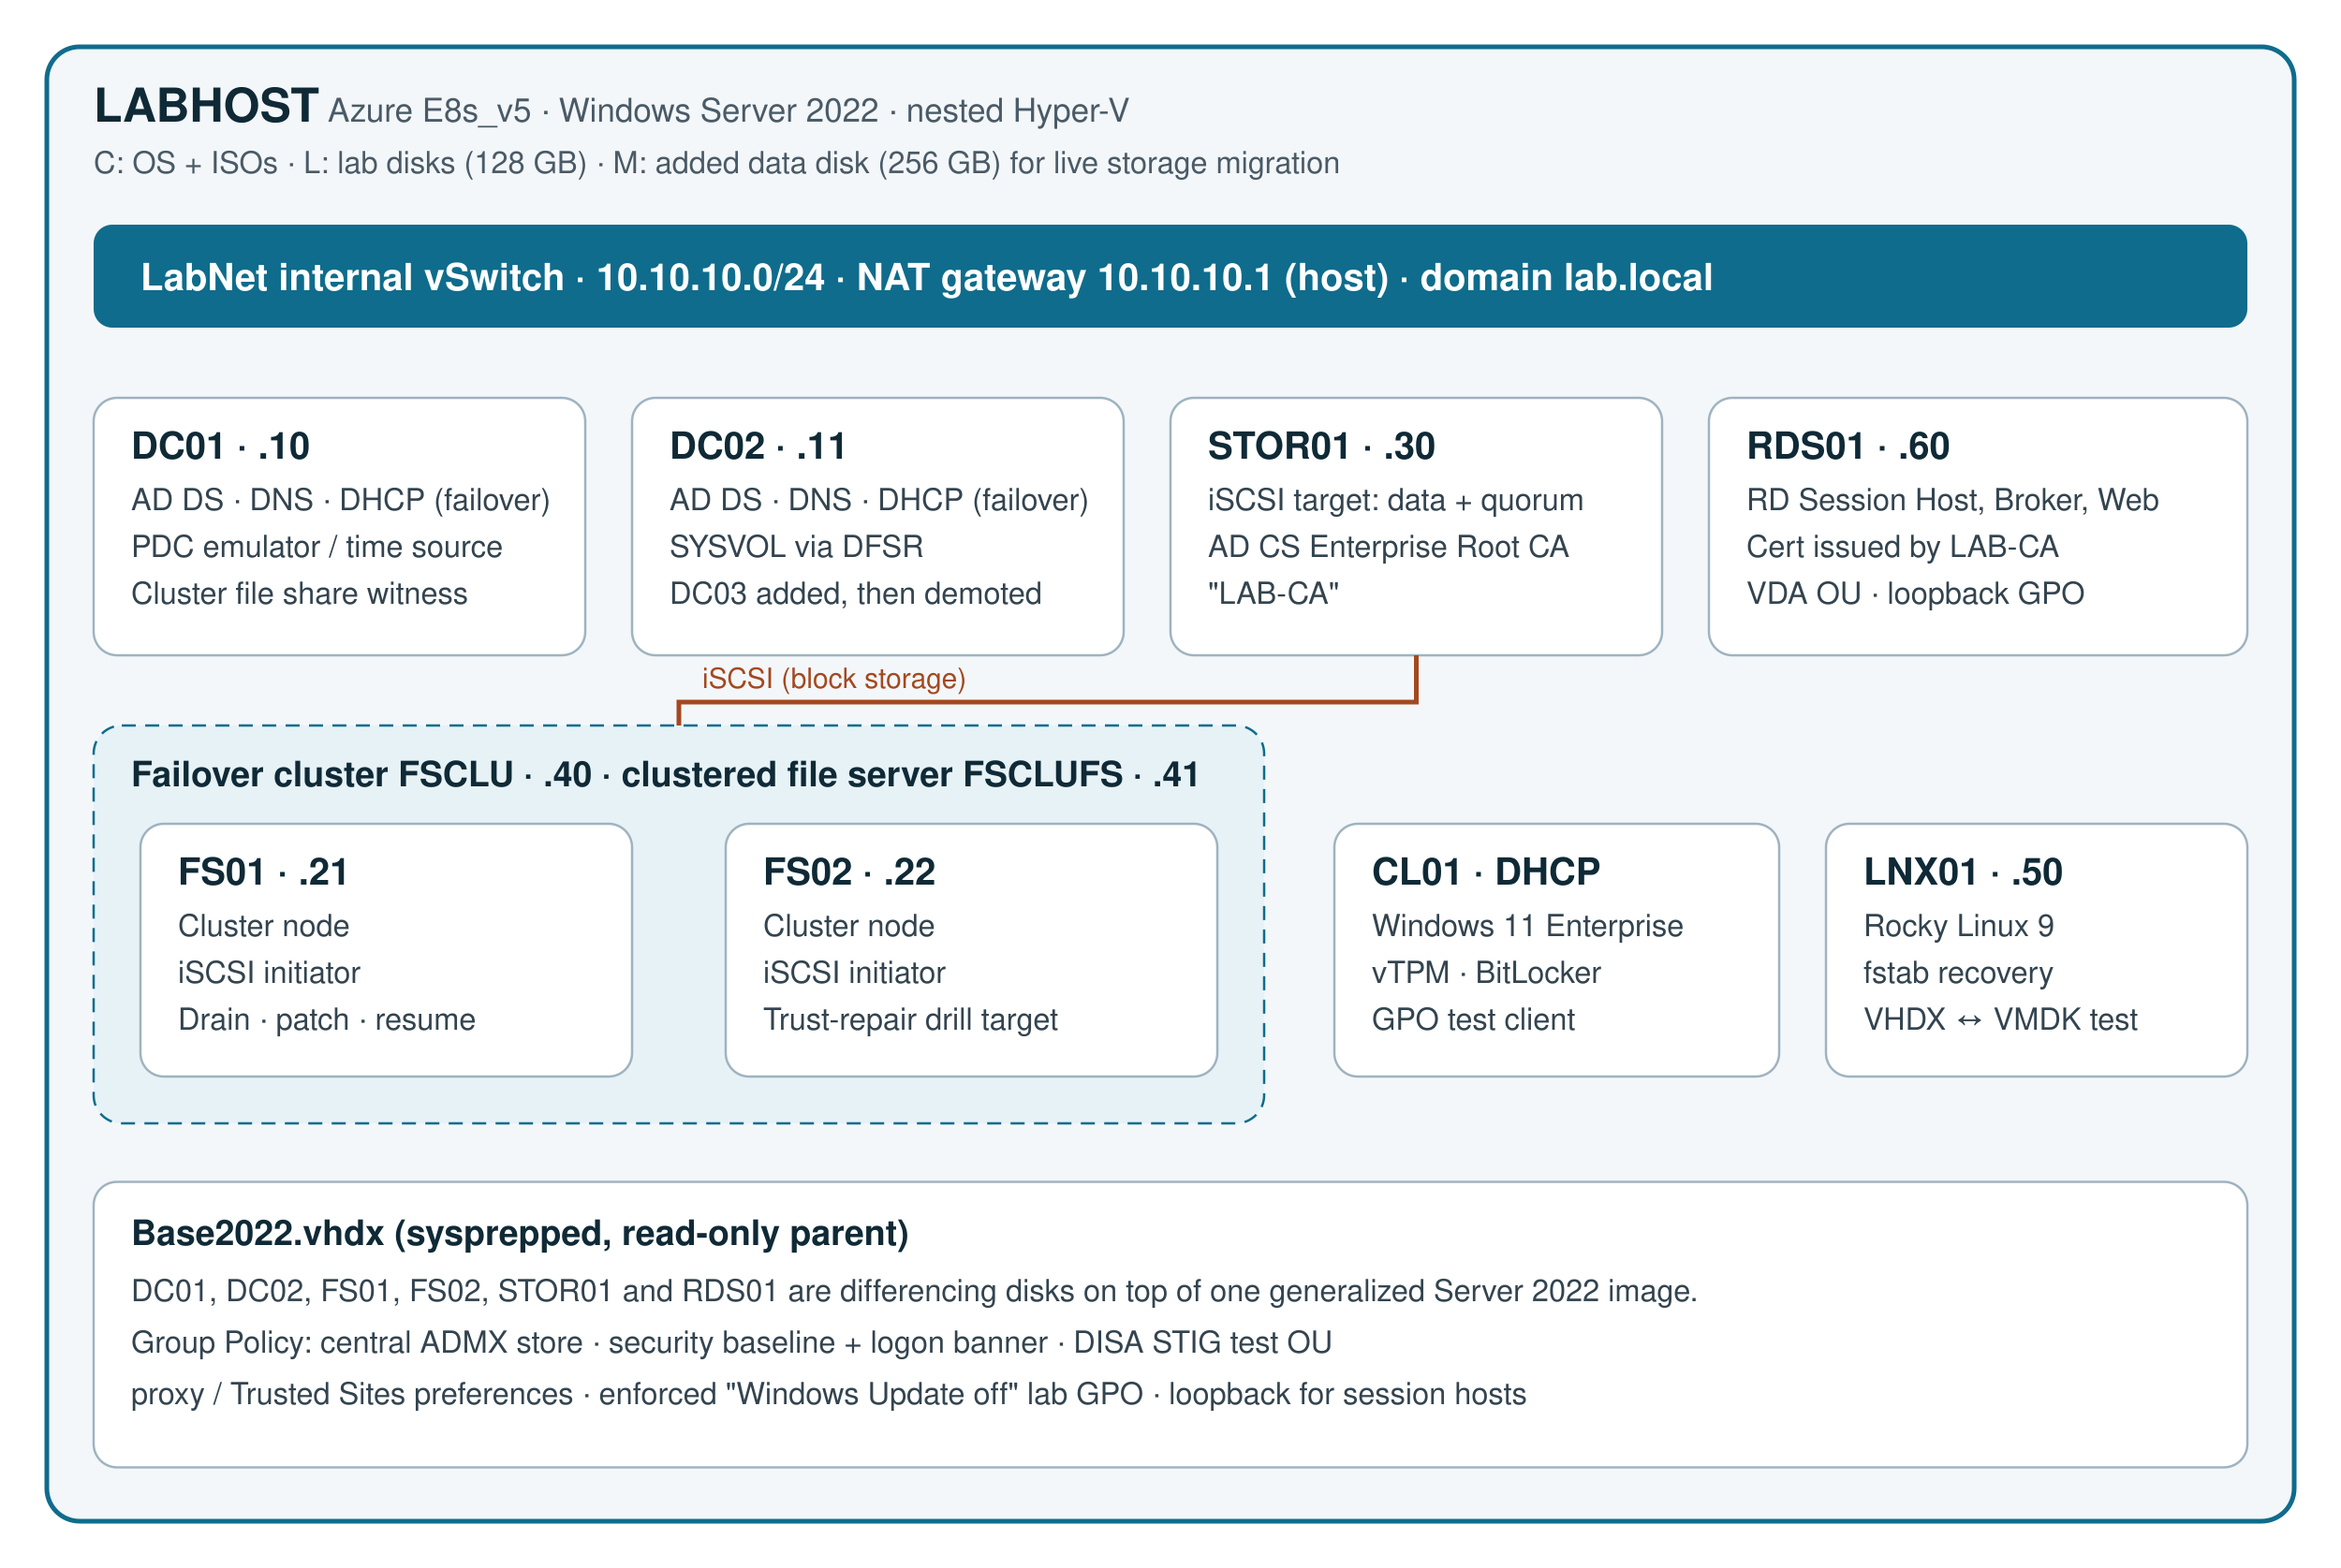
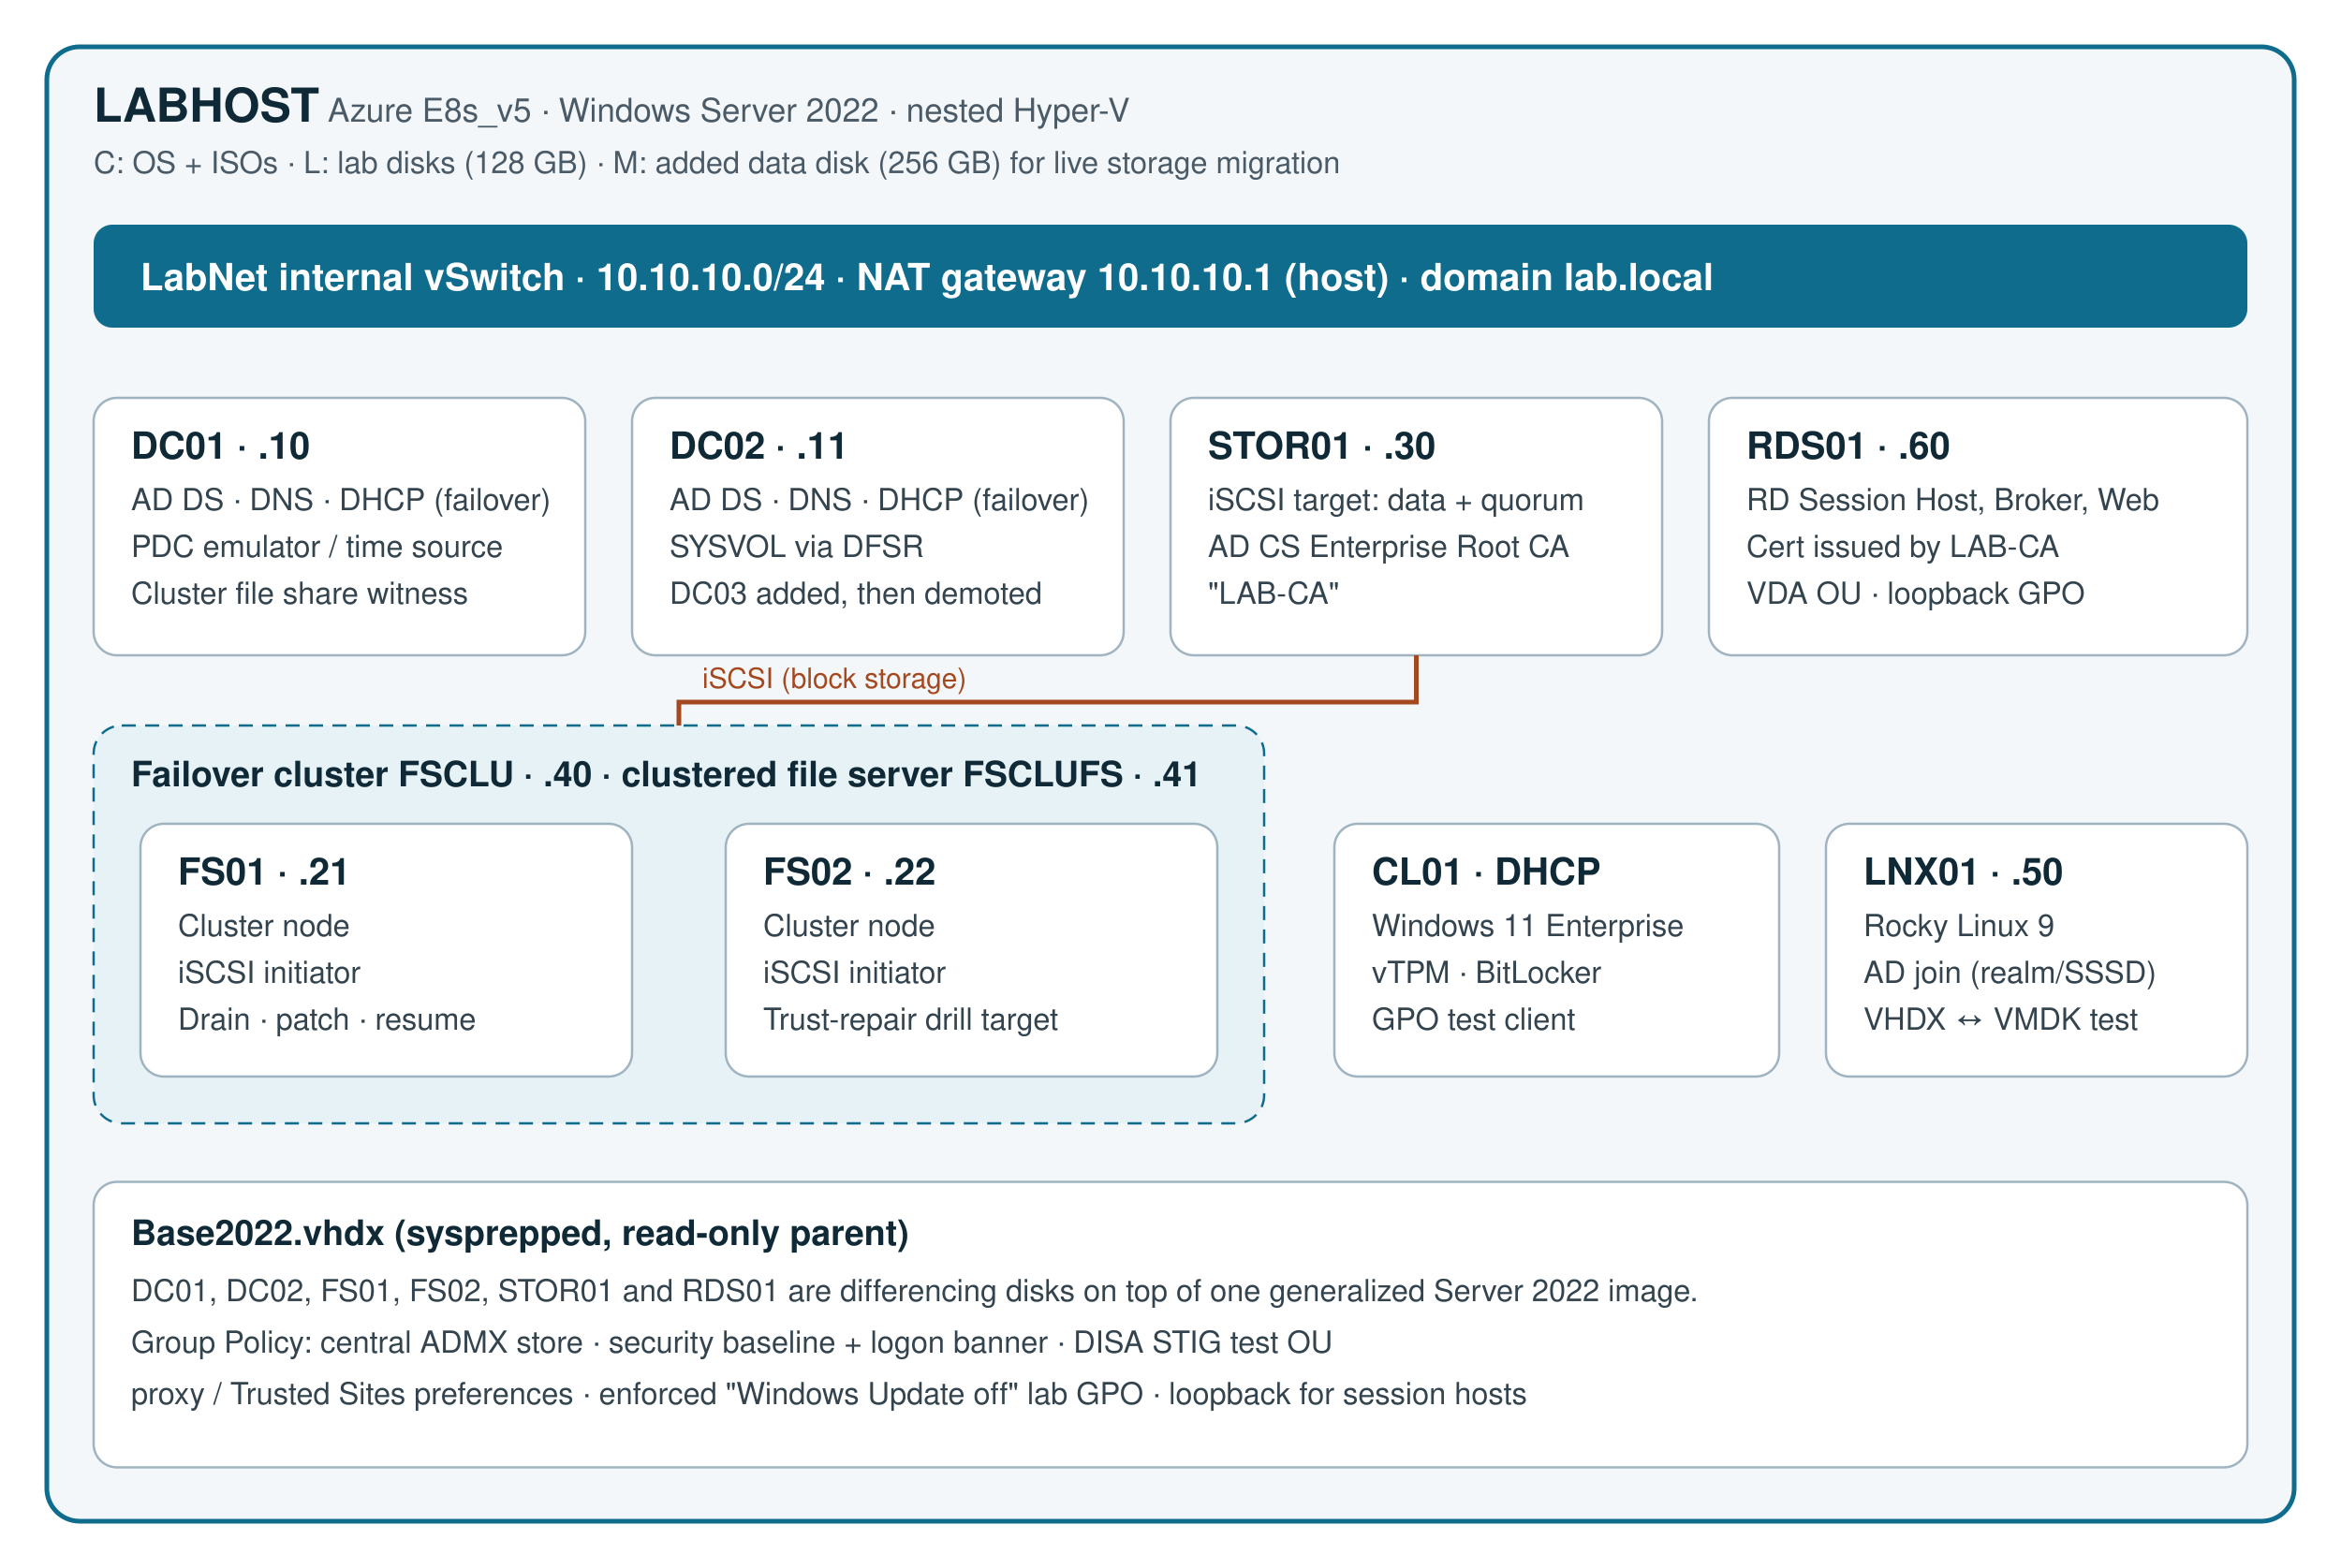
<svg xmlns="http://www.w3.org/2000/svg" viewBox="0 0 1000 670" width="1000" height="670" font-family="Segoe UI, Helvetica, Arial, sans-serif">
  <rect width="1000" height="670" fill="#ffffff" />
  <rect x="20" y="20" width="960" height="630" rx="14" fill="#f3f7fa" stroke="#0f6c8c" stroke-width="2" />
  <text x="40" y="52" font-size="20" font-weight="700" fill="#0f2a36">LABHOST</text>
  <text x="140" y="52" font-size="14" fill="#4a5a66">Azure E8s_v5 · Windows Server 2022 · nested Hyper-V</text>
  <text x="40" y="74" font-size="13" fill="#4a5a66">C: OS + ISOs · L: lab disks (128 GB) · M: added data disk (256 GB) for live storage migration</text>
  <rect x="40" y="96" width="920" height="44" rx="8" fill="#0f6c8c" />
  <text x="60" y="124" font-size="16" font-weight="600" fill="#fff">LabNet internal vSwitch · 10.10.10.0/24 · NAT gateway 10.10.10.1 (host) · domain lab.local</text>
  <g font-size="13">
    <rect x="40" y="170" width="210" height="110" rx="10" fill="#fff" stroke="#9fb3c0" />
    <text x="56" y="196" font-size="16" font-weight="700" fill="#0f2a36">DC01 · .10</text>
    <text x="56" y="218" fill="#33444f">AD DS · DNS · DHCP (failover)</text>
    <text x="56" y="238" fill="#33444f">PDC emulator / time source</text>
    <text x="56" y="258" fill="#33444f">Cluster file share witness</text>
    <rect x="270" y="170" width="210" height="110" rx="10" fill="#fff" stroke="#9fb3c0" />
    <text x="286" y="196" font-size="16" font-weight="700" fill="#0f2a36">DC02 · .11</text>
    <text x="286" y="218" fill="#33444f">AD DS · DNS · DHCP (failover)</text>
    <text x="286" y="238" fill="#33444f">SYSVOL via DFSR</text>
    <text x="286" y="258" fill="#33444f">DC03 added, then demoted</text>
    <rect x="500" y="170" width="210" height="110" rx="10" fill="#fff" stroke="#9fb3c0" />
    <text x="516" y="196" font-size="16" font-weight="700" fill="#0f2a36">STOR01 · .30</text>
    <text x="516" y="218" fill="#33444f">iSCSI target: data + quorum</text>
    <text x="516" y="238" fill="#33444f">AD CS Enterprise Root CA</text>
    <text x="516" y="258" fill="#33444f">"LAB-CA"</text>
    <rect x="730" y="170" width="230" height="110" rx="10" fill="#fff" stroke="#9fb3c0" />
    <text x="746" y="196" font-size="16" font-weight="700" fill="#0f2a36">RDS01 · .60</text>
    <text x="746" y="218" fill="#33444f">RD Session Host, Broker, Web</text>
    <text x="746" y="238" fill="#33444f">Cert issued by LAB-CA</text>
    <text x="746" y="258" fill="#33444f">VDA OU · loopback GPO</text>
  </g>
  <rect x="40" y="310" width="500" height="170" rx="12" fill="#e6f2f6" stroke="#0f6c8c" stroke-dasharray="6 4" />
  <text x="56" y="336" font-size="15" font-weight="700" fill="#0f2a36">Failover cluster FSCLU · .40   ·   clustered file server FSCLUFS · .41</text>
  <g font-size="13">
    <rect x="60" y="352" width="210" height="108" rx="10" fill="#fff" stroke="#9fb3c0" />
    <text x="76" y="378" font-size="16" font-weight="700" fill="#0f2a36">FS01 · .21</text>
    <text x="76" y="400" fill="#33444f">Cluster node</text>
    <text x="76" y="420" fill="#33444f">iSCSI initiator</text>
    <text x="76" y="440" fill="#33444f">Drain · patch · resume</text>
    <rect x="310" y="352" width="210" height="108" rx="10" fill="#fff" stroke="#9fb3c0" />
    <text x="326" y="378" font-size="16" font-weight="700" fill="#0f2a36">FS02 · .22</text>
    <text x="326" y="400" fill="#33444f">Cluster node</text>
    <text x="326" y="420" fill="#33444f">iSCSI initiator</text>
    <text x="326" y="440" fill="#33444f">Trust-repair drill target</text>
  </g>
  <path d="M605 280 L605 300 L290 300 L290 310" fill="none" stroke="#a4481f" stroke-width="2" />
  <text x="300" y="294" font-size="12" fill="#a4481f">iSCSI (block storage)</text>
  <g font-size="13">
    <rect x="570" y="352" width="190" height="108" rx="10" fill="#fff" stroke="#9fb3c0" />
    <text x="586" y="378" font-size="16" font-weight="700" fill="#0f2a36">CL01 · DHCP</text>
    <text x="586" y="400" fill="#33444f">Windows 11 Enterprise</text>
    <text x="586" y="420" fill="#33444f">vTPM · BitLocker</text>
    <text x="586" y="440" fill="#33444f">GPO test client</text>
    <rect x="780" y="352" width="180" height="108" rx="10" fill="#fff" stroke="#9fb3c0" />
    <text x="796" y="378" font-size="16" font-weight="700" fill="#0f2a36">LNX01 · .50</text>
    <text x="796" y="400" fill="#33444f">Rocky Linux 9</text>
-     <text x="796" y="420" fill="#33444f">fstab recovery</text>
+     <text x="796" y="420" fill="#33444f">AD join (realm/SSSD)</text>
    <text x="796" y="440" fill="#33444f">VHDX ↔ VMDK test</text>
  </g>
  <rect x="40" y="505" width="920" height="122" rx="10" fill="#fff" stroke="#9fb3c0" />
  <text x="56" y="532" font-size="15" font-weight="700" fill="#0f2a36">Base2022.vhdx (sysprepped, read-only parent)</text>
  <text x="56" y="556" font-size="13" fill="#33444f">DC01, DC02, FS01, FS02, STOR01 and RDS01 are differencing disks on top of one generalized Server 2022 image.</text>
  <text x="56" y="578" font-size="13" fill="#33444f">Group Policy: central ADMX store · security baseline + logon banner · DISA STIG test OU</text>
  <text x="56" y="600" font-size="13" fill="#33444f">proxy / Trusted Sites preferences · enforced "Windows Update off" lab GPO · loopback for session hosts</text>
</svg>
